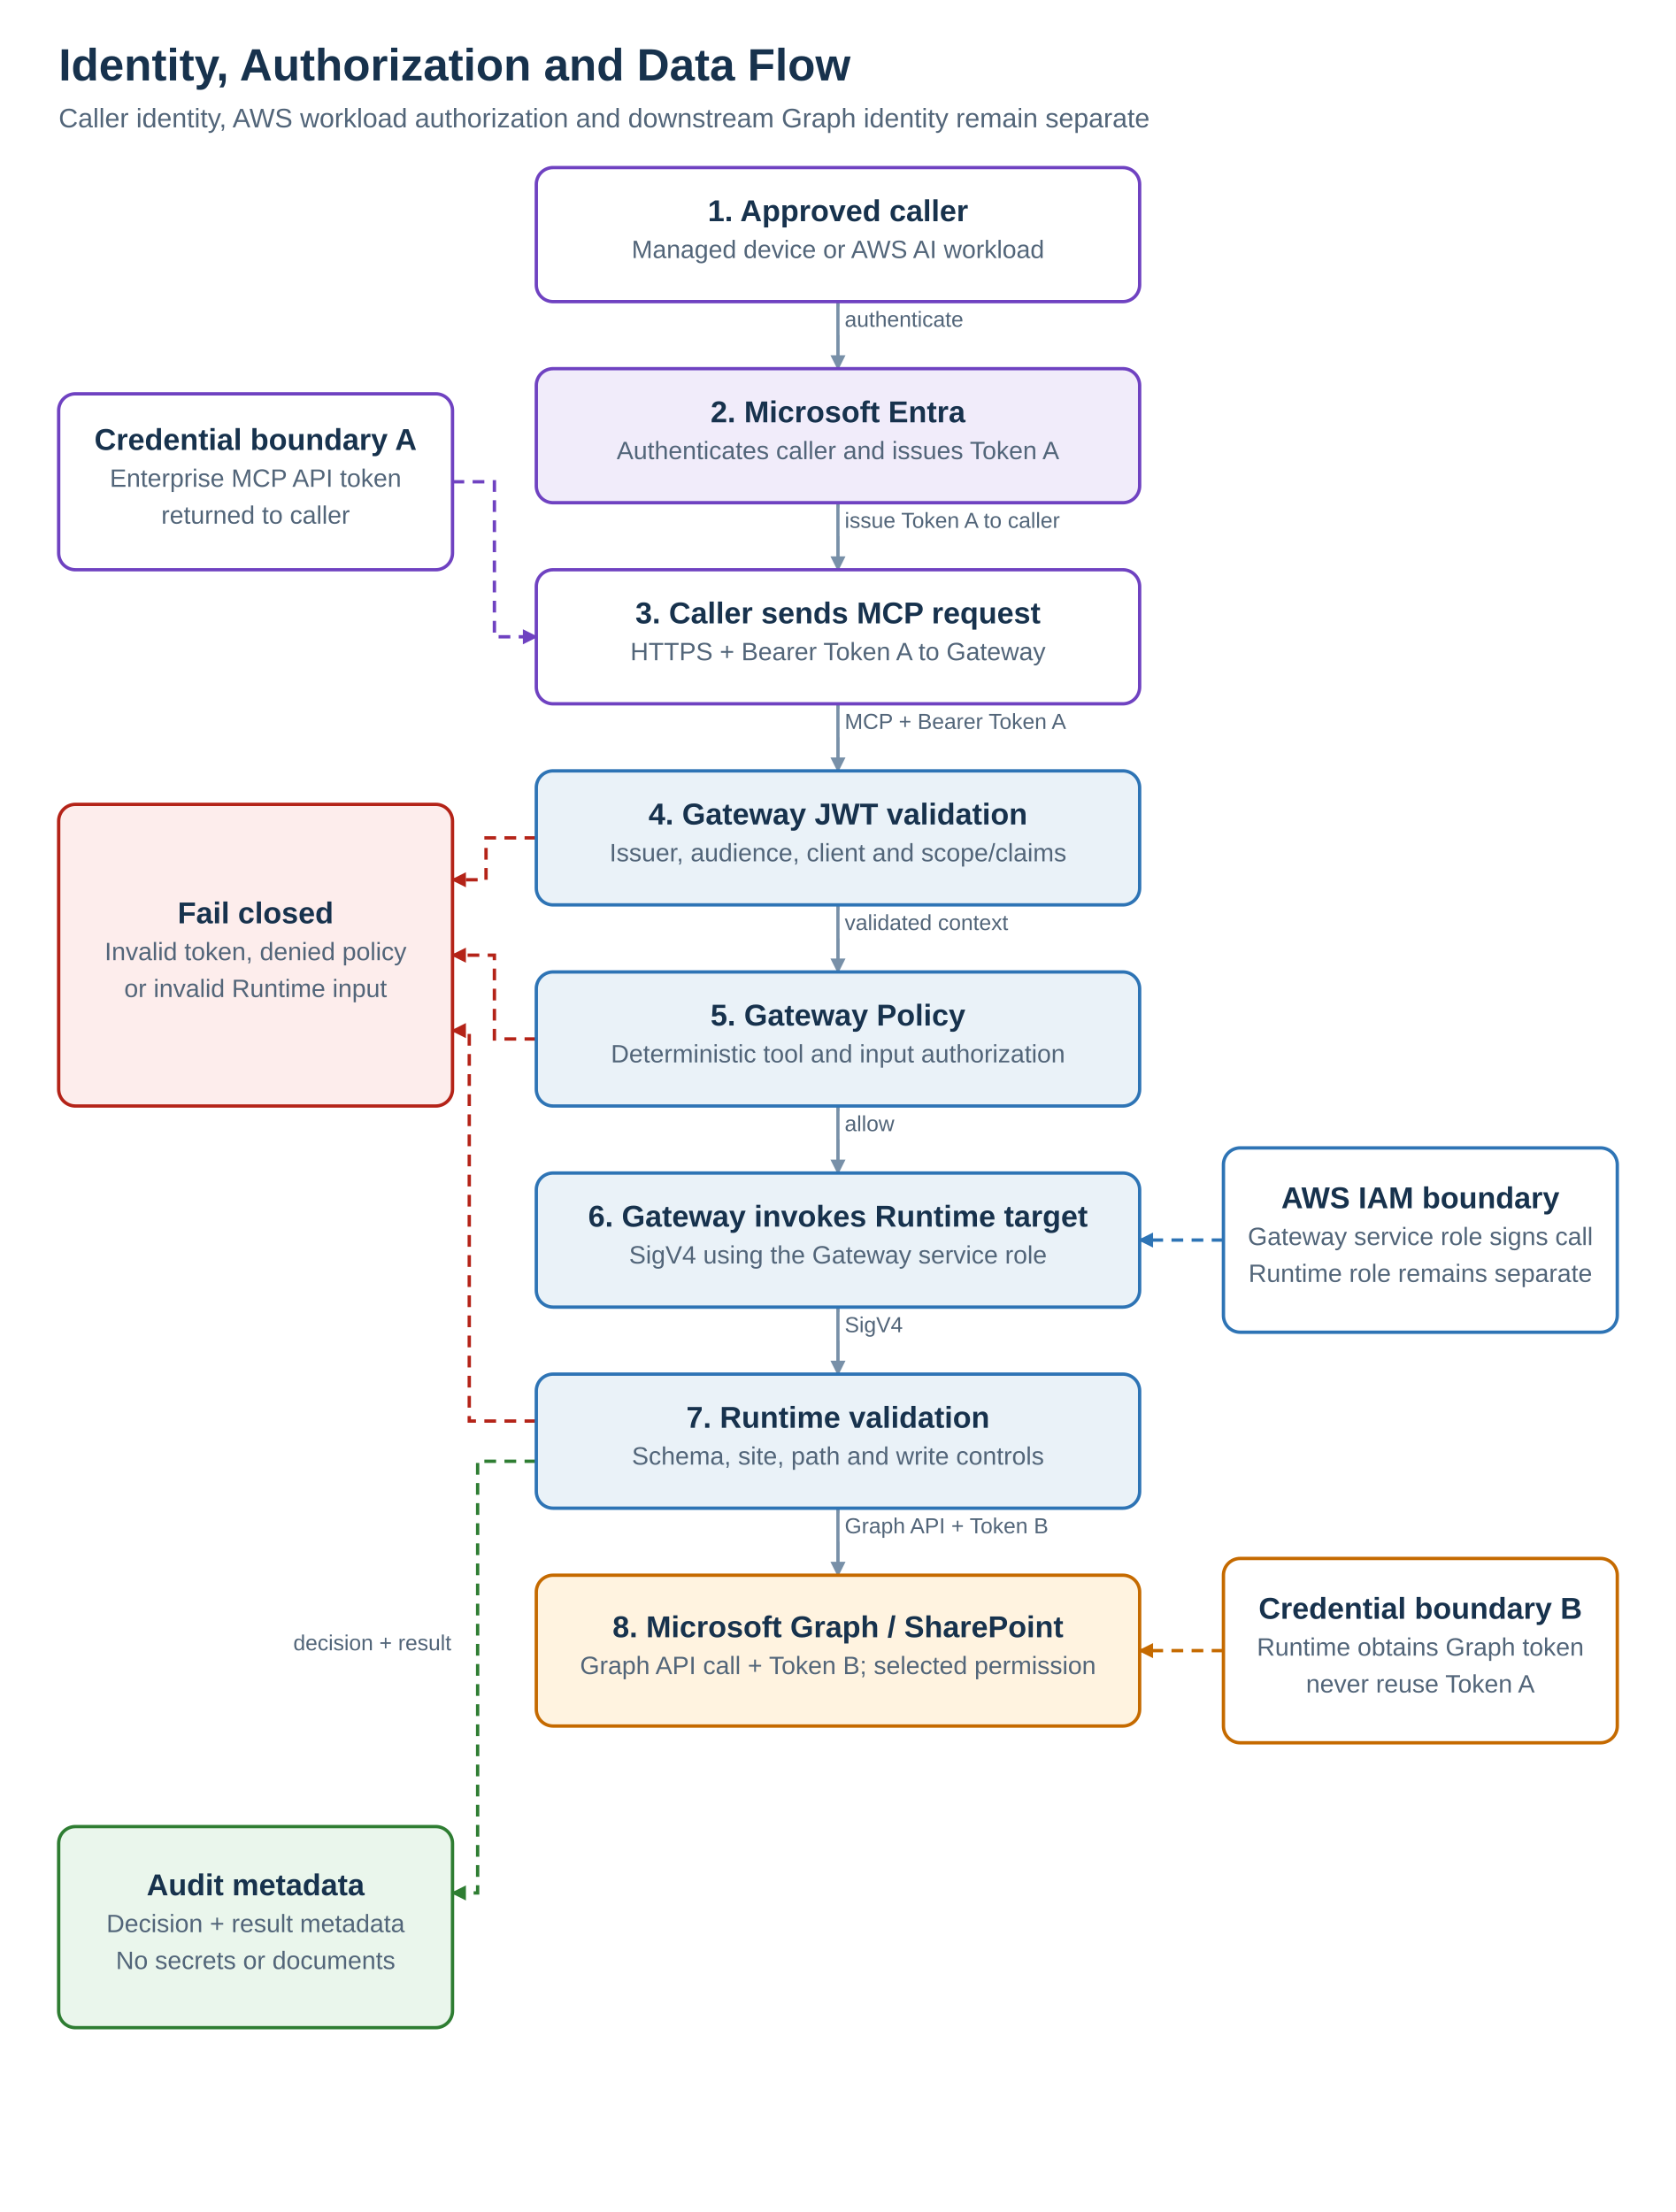
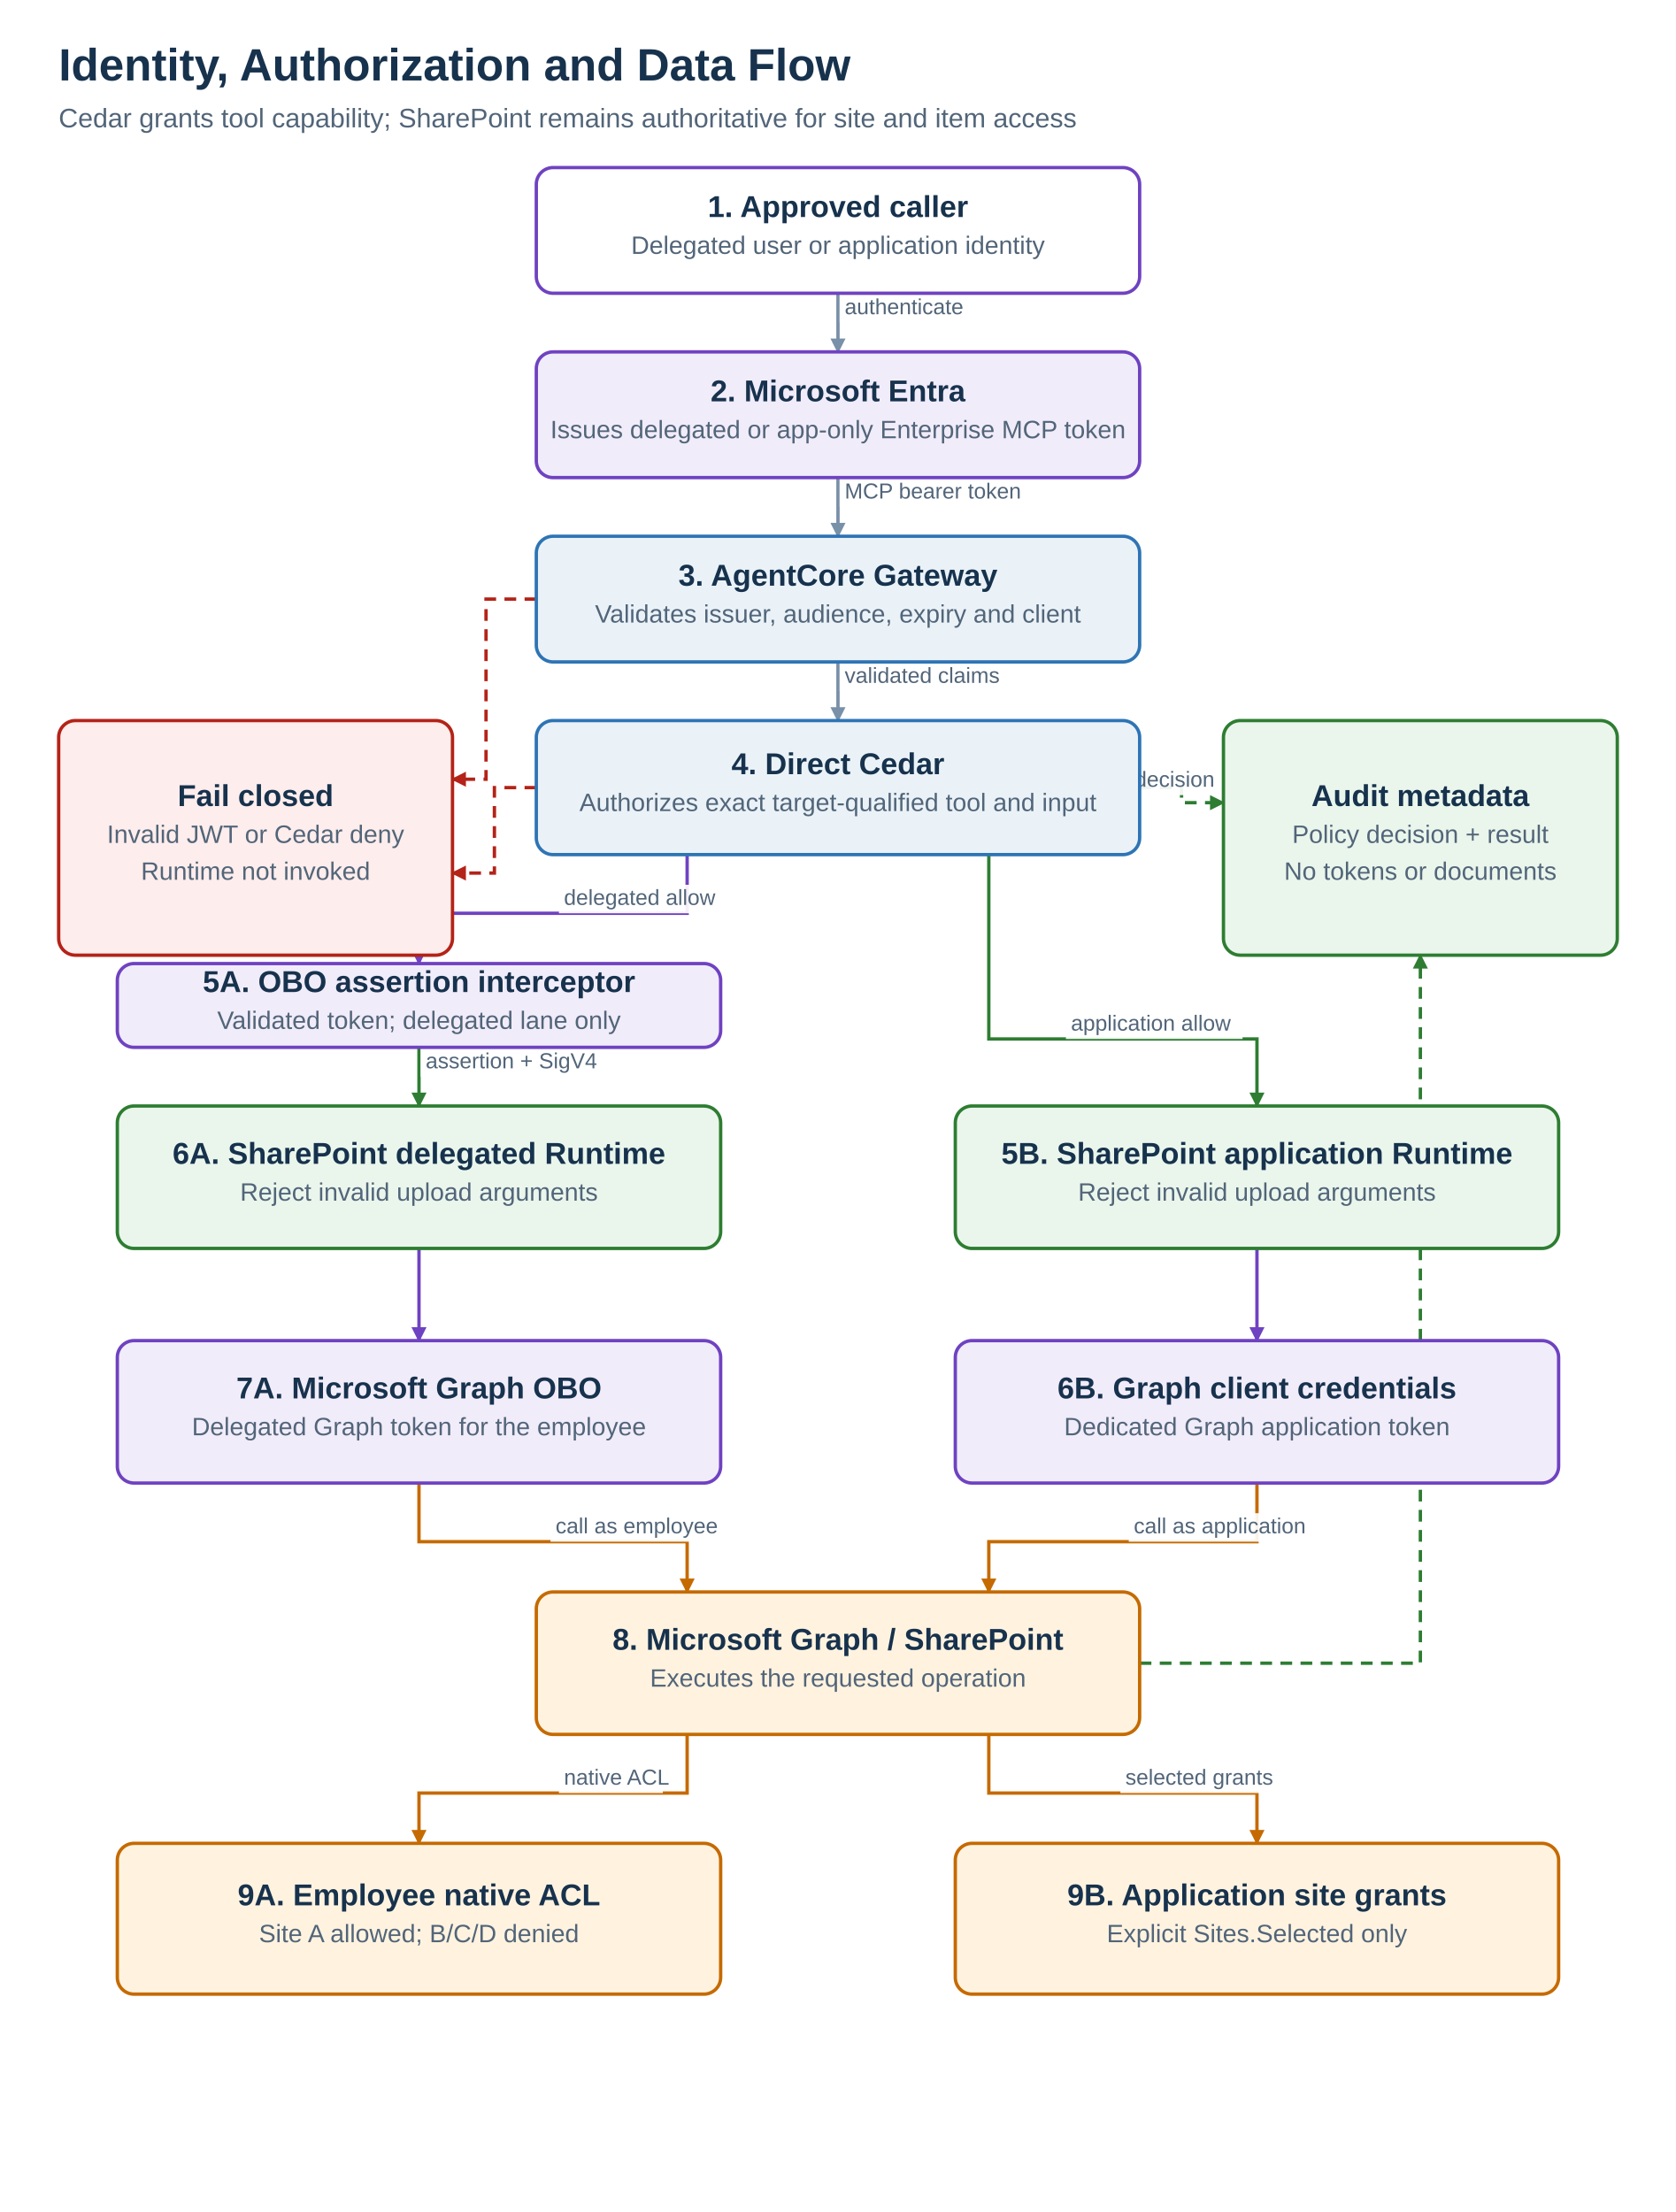
<svg xmlns="http://www.w3.org/2000/svg" width="1000" height="1320" viewBox="0 0 1000 1320">
  <defs>
    <style>text{font-family:Arial,Helvetica,sans-serif}.title{font-size:27px;font-weight:700;fill:#17324D}.subtitle{font-size:16px;fill:#526579}.zone{font-size:17px;font-weight:700;fill:#17324D}.box-title{font-size:18px;font-weight:700;fill:#17324D}.box-detail{font-size:15px;fill:#526579}.edge-label{font-size:13px;fill:#526579}</style>
    <marker id="arrow-line" markerWidth="9" markerHeight="9" refX="8" refY="4.5" orient="auto" markerUnits="userSpaceOnUse">
      <path d="M0,0 L9,4.5 L0,9 z" fill="#7890A8" />
    </marker>
    <marker id="arrow-red" markerWidth="9" markerHeight="9" refX="8" refY="4.5" orient="auto" markerUnits="userSpaceOnUse">
      <path d="M0,0 L9,4.5 L0,9 z" fill="#B42318" />
    </marker>
    <marker id="arrow-purple" markerWidth="9" markerHeight="9" refX="8" refY="4.5" orient="auto" markerUnits="userSpaceOnUse">
      <path d="M0,0 L9,4.5 L0,9 z" fill="#6F42C1" />
    </marker>
    <marker id="arrow-blue" markerWidth="9" markerHeight="9" refX="8" refY="4.5" orient="auto" markerUnits="userSpaceOnUse">
      <path d="M0,0 L9,4.5 L0,9 z" fill="#2E74B5" />
    </marker>
    <marker id="arrow-orange" markerWidth="9" markerHeight="9" refX="8" refY="4.5" orient="auto" markerUnits="userSpaceOnUse">
      <path d="M0,0 L9,4.5 L0,9 z" fill="#C56A00" />
    </marker>
    <marker id="arrow-green" markerWidth="9" markerHeight="9" refX="8" refY="4.5" orient="auto" markerUnits="userSpaceOnUse">
      <path d="M0,0 L9,4.5 L0,9 z" fill="#2E7D32" />
    </marker>
  </defs>
  <rect width="100%" height="100%" fill="#FFFFFF" />
  <text x="35" y="48" class="title">Identity, Authorization and Data Flow</text>
-   <text x="35" y="76" class="subtitle">Caller identity, AWS workload authorization and downstream Graph identity remain separate</text>
-   <path d="M 500.0 180.0 L 500.0 220.0" fill="none" stroke="#7890A8" stroke-width="2" stroke-linecap="butt" stroke-linejoin="miter" marker-end="url(#arrow-line)" />
-   <rect x="501.0" y="183.0" width="74.4" height="17" fill="#FFFFFF" opacity="0.92" />
-   <text x="504.0" y="195.0" class="edge-label">authenticate</text>
-   <path d="M 500.0 300.0 L 500.0 340.0" fill="none" stroke="#7890A8" stroke-width="2" stroke-linecap="butt" stroke-linejoin="miter" marker-end="url(#arrow-line)" />
-   <rect x="501.0" y="303.0" width="142.6" height="17" fill="#FFFFFF" opacity="0.92" />
-   <text x="504.0" y="315.0" class="edge-label">issue Token A to caller</text>
-   <path d="M 500.0 420.0 L 500.0 460.0" fill="none" stroke="#7890A8" stroke-width="2" stroke-linecap="butt" stroke-linejoin="miter" marker-end="url(#arrow-line)" />
-   <rect x="501.0" y="423.0" width="124.0" height="17" fill="#FFFFFF" opacity="0.92" />
-   <text x="504.0" y="435.0" class="edge-label">MCP + Bearer Token A</text>
-   <path d="M 500.0 540.0 L 500.0 580.0" fill="none" stroke="#7890A8" stroke-width="2" stroke-linecap="butt" stroke-linejoin="miter" marker-end="url(#arrow-line)" />
-   <rect x="501.0" y="543.0" width="105.4" height="17" fill="#FFFFFF" opacity="0.92" />
-   <text x="504.0" y="555.0" class="edge-label">validated context</text>
-   <path d="M 500.0 660.0 L 500.0 700.0" fill="none" stroke="#7890A8" stroke-width="2" stroke-linecap="butt" stroke-linejoin="miter" marker-end="url(#arrow-line)" />
-   <rect x="501.0" y="663.0" width="45.0" height="17" fill="#FFFFFF" opacity="0.92" />
-   <text x="504.0" y="675.0" class="edge-label">allow</text>
-   <path d="M 500.0 780.0 L 500.0 820.0" fill="none" stroke="#7890A8" stroke-width="2" stroke-linecap="butt" stroke-linejoin="miter" marker-end="url(#arrow-line)" />
-   <rect x="501.0" y="783.0" width="45.0" height="17" fill="#FFFFFF" opacity="0.92" />
-   <text x="504.0" y="795.0" class="edge-label">SigV4</text>
-   <path d="M 500.0 900.0 L 500.0 940.0" fill="none" stroke="#7890A8" stroke-width="2" stroke-linecap="butt" stroke-linejoin="miter" marker-end="url(#arrow-line)" />
-   <rect x="501.0" y="903.0" width="117.8" height="17" fill="#FFFFFF" opacity="0.92" />
-   <text x="504.0" y="915.0" class="edge-label">Graph API + Token B</text>
-   <path d="M 320.0 500.0 L 290.0 500.0 L 290.0 525.0 L 270.0 525.0" fill="none" stroke="#B42318" stroke-width="2" stroke-linecap="butt" stroke-linejoin="miter" marker-end="url(#arrow-red)" stroke-dasharray="7 5" />
-   <path d="M 320.0 620.0 L 295.0 620.0 L 295.0 570.0 L 270.0 570.0" fill="none" stroke="#B42318" stroke-width="2" stroke-linecap="butt" stroke-linejoin="miter" marker-end="url(#arrow-red)" stroke-dasharray="7 5" />
-   <path d="M 320.0 848.0 L 280.0 848.0 L 280.0 615.0 L 270.0 615.0" fill="none" stroke="#B42318" stroke-width="2" stroke-linecap="butt" stroke-linejoin="miter" marker-end="url(#arrow-red)" stroke-dasharray="7 5" />
-   <path d="M 320.0 872.0 L 285.0 872.0 L 285.0 1129.6 L 270.0 1129.6" fill="none" stroke="#2E7D32" stroke-width="2" stroke-linecap="butt" stroke-linejoin="miter" marker-end="url(#arrow-green)" stroke-dasharray="7 5" />
-   <rect x="172.0" y="972.8" width="105.4" height="17" fill="#FFFFFF" opacity="0.92" />
-   <text x="175.0" y="984.8" class="edge-label">decision + result</text>
-   <path d="M 270.0 287.5 L 295.0 287.5 L 295.0 380.0 L 320.0 380.0" fill="none" stroke="#6F42C1" stroke-width="2" stroke-linecap="butt" stroke-linejoin="miter" marker-end="url(#arrow-purple)" stroke-dasharray="7 5" />
-   <path d="M 730.0 740.0 L 680.0 740.0" fill="none" stroke="#2E74B5" stroke-width="2" stroke-linecap="butt" stroke-linejoin="miter" marker-end="url(#arrow-blue)" stroke-dasharray="7 5" />
-   <path d="M 730.0 985.0 L 680.0 985.0" fill="none" stroke="#C56A00" stroke-width="2" stroke-linecap="butt" stroke-linejoin="miter" marker-end="url(#arrow-orange)" stroke-dasharray="7 5" />
-   <rect x="320" y="100" width="360" height="80" rx="10" fill="#FFFFFF" stroke="#6F42C1" stroke-width="2" />
-   <text x="500.0" y="132.0" text-anchor="middle" class="box-title">1. Approved caller</text>
-   <text x="500.0" y="154.0" text-anchor="middle" class="box-detail">Managed device or AWS AI workload</text>
-   <rect x="320" y="220" width="360" height="80" rx="10" fill="#F1ECFA" stroke="#6F42C1" stroke-width="2" />
-   <text x="500.0" y="252.0" text-anchor="middle" class="box-title">2. Microsoft Entra</text>
-   <text x="500.0" y="274.0" text-anchor="middle" class="box-detail">Authenticates caller and issues Token A</text>
-   <rect x="320" y="340" width="360" height="80" rx="10" fill="#FFFFFF" stroke="#6F42C1" stroke-width="2" />
-   <text x="500.0" y="372.0" text-anchor="middle" class="box-title">3. Caller sends MCP request</text>
-   <text x="500.0" y="394.0" text-anchor="middle" class="box-detail">HTTPS + Bearer Token A to Gateway</text>
-   <rect x="320" y="460" width="360" height="80" rx="10" fill="#EAF2F8" stroke="#2E74B5" stroke-width="2" />
-   <text x="500.0" y="492.0" text-anchor="middle" class="box-title">4. Gateway JWT validation</text>
-   <text x="500.0" y="514.0" text-anchor="middle" class="box-detail">Issuer, audience, client and scope/claims</text>
-   <rect x="320" y="580" width="360" height="80" rx="10" fill="#EAF2F8" stroke="#2E74B5" stroke-width="2" />
-   <text x="500.0" y="612.0" text-anchor="middle" class="box-title">5. Gateway Policy</text>
-   <text x="500.0" y="634.0" text-anchor="middle" class="box-detail">Deterministic tool and input authorization</text>
-   <rect x="320" y="700" width="360" height="80" rx="10" fill="#EAF2F8" stroke="#2E74B5" stroke-width="2" />
-   <text x="500.0" y="732.0" text-anchor="middle" class="box-title">6. Gateway invokes Runtime target</text>
-   <text x="500.0" y="754.0" text-anchor="middle" class="box-detail">SigV4 using the Gateway service role</text>
-   <rect x="320" y="820" width="360" height="80" rx="10" fill="#EAF2F8" stroke="#2E74B5" stroke-width="2" />
-   <text x="500.0" y="852.0" text-anchor="middle" class="box-title">7. Runtime validation</text>
-   <text x="500.0" y="874.0" text-anchor="middle" class="box-detail">Schema, site, path and write controls</text>
-   <rect x="320" y="940" width="360" height="90" rx="10" fill="#FFF3E0" stroke="#C56A00" stroke-width="2" />
-   <text x="500.0" y="977.0" text-anchor="middle" class="box-title">8. Microsoft Graph / SharePoint</text>
-   <text x="500.0" y="999.0" text-anchor="middle" class="box-detail">Graph API call + Token B; selected permission</text>
-   <rect x="35" y="235" width="235" height="105" rx="10" fill="#FFFFFF" stroke="#6F42C1" stroke-width="2" />
-   <text x="152.5" y="268.5" text-anchor="middle" class="box-title">Credential boundary A</text>
-   <text x="152.5" y="290.5" text-anchor="middle" class="box-detail">Enterprise MCP API token</text>
-   <text x="152.5" y="312.5" text-anchor="middle" class="box-detail">returned to caller</text>
-   <rect x="35" y="480" width="235" height="180" rx="10" fill="#FDEDEC" stroke="#B42318" stroke-width="2" />
-   <text x="152.5" y="551.0" text-anchor="middle" class="box-title">Fail closed</text>
-   <text x="152.5" y="573.0" text-anchor="middle" class="box-detail">Invalid token, denied policy</text>
-   <text x="152.5" y="595.0" text-anchor="middle" class="box-detail">or invalid Runtime input</text>
-   <rect x="730" y="685" width="235" height="110" rx="10" fill="#FFFFFF" stroke="#2E74B5" stroke-width="2" />
-   <text x="847.5" y="721.0" text-anchor="middle" class="box-title">AWS IAM boundary</text>
-   <text x="847.5" y="743.0" text-anchor="middle" class="box-detail">Gateway service role signs call</text>
-   <text x="847.5" y="765.0" text-anchor="middle" class="box-detail">Runtime role remains separate</text>
-   <rect x="730" y="930" width="235" height="110" rx="10" fill="#FFFFFF" stroke="#C56A00" stroke-width="2" />
-   <text x="847.5" y="966.0" text-anchor="middle" class="box-title">Credential boundary B</text>
-   <text x="847.5" y="988.0" text-anchor="middle" class="box-detail">Runtime obtains Graph token</text>
-   <text x="847.5" y="1010.0" text-anchor="middle" class="box-detail">never reuse Token A</text>
-   <rect x="35" y="1090" width="235" height="120" rx="10" fill="#EAF6EC" stroke="#2E7D32" stroke-width="2" />
-   <text x="152.5" y="1131.0" text-anchor="middle" class="box-title">Audit metadata</text>
-   <text x="152.5" y="1153.0" text-anchor="middle" class="box-detail">Decision + result metadata</text>
-   <text x="152.5" y="1175.0" text-anchor="middle" class="box-detail">No secrets or documents</text>
+   <text x="35" y="76" class="subtitle">Cedar grants tool capability; SharePoint remains authoritative for site and item access</text>
+   <path d="M 500.0 175.0 L 500.0 210.0" fill="none" stroke="#7890A8" stroke-width="2" stroke-linecap="butt" stroke-linejoin="miter" marker-end="url(#arrow-line)" />
+   <rect x="501.0" y="175.5" width="74.4" height="17" fill="#FFFFFF" opacity="0.92" />
+   <text x="504.0" y="187.5" class="edge-label">authenticate</text>
+   <path d="M 500.0 285.0 L 500.0 320.0" fill="none" stroke="#7890A8" stroke-width="2" stroke-linecap="butt" stroke-linejoin="miter" marker-end="url(#arrow-line)" />
+   <rect x="501.0" y="285.5" width="99.2" height="17" fill="#FFFFFF" opacity="0.92" />
+   <text x="504.0" y="297.5" class="edge-label">MCP bearer token</text>
+   <path d="M 500.0 395.0 L 500.0 430.0" fill="none" stroke="#7890A8" stroke-width="2" stroke-linecap="butt" stroke-linejoin="miter" marker-end="url(#arrow-line)" />
+   <rect x="501.0" y="395.5" width="99.2" height="17" fill="#FFFFFF" opacity="0.92" />
+   <text x="504.0" y="407.5" class="edge-label">validated claims</text>
+   <path d="M 320.0 357.5 L 290.0 357.5 L 290.0 465.0 L 270.0 465.0" fill="none" stroke="#B42318" stroke-width="2" stroke-linecap="butt" stroke-linejoin="miter" marker-end="url(#arrow-red)" stroke-dasharray="7 5" />
+   <path d="M 320.0 470.0 L 295.0 470.0 L 295.0 521.0 L 270.0 521.0" fill="none" stroke="#B42318" stroke-width="2" stroke-linecap="butt" stroke-linejoin="miter" marker-end="url(#arrow-red)" stroke-dasharray="7 5" />
+   <path d="M 680.0 470.0 L 705.0 470.0 L 705.0 479.0 L 730.0 479.0" fill="none" stroke="#2E7D32" stroke-width="2" stroke-linecap="butt" stroke-linejoin="miter" marker-end="url(#arrow-green)" stroke-dasharray="7 5" />
+   <rect x="674.0" y="457.5" width="49.6" height="17" fill="#FFFFFF" opacity="0.92" />
+   <text x="677.0" y="469.5" class="edge-label">decision</text>
+   <path d="M 410.0 510.0 L 410.0 545.0 L 250.0 545.0 L 250.0 575.0" fill="none" stroke="#6F42C1" stroke-width="2" stroke-linecap="butt" stroke-linejoin="miter" marker-end="url(#arrow-purple)" />
+   <rect x="333.5" y="528.0" width="93.0" height="17" fill="#FFFFFF" opacity="0.92" />
+   <text x="336.5" y="540.0" class="edge-label">delegated allow</text>
+   <path d="M 250.0 625.0 L 250.0 660.0" fill="none" stroke="#2E7D32" stroke-width="2" stroke-linecap="butt" stroke-linejoin="miter" marker-end="url(#arrow-green)" />
+   <rect x="251.0" y="625.5" width="105.4" height="17" fill="#FFFFFF" opacity="0.92" />
+   <text x="254.0" y="637.5" class="edge-label">assertion + SigV4</text>
+   <path d="M 590.0 510.0 L 590.0 620.0 L 750.0 620.0 L 750.0 660.0" fill="none" stroke="#2E7D32" stroke-width="2" stroke-linecap="butt" stroke-linejoin="miter" marker-end="url(#arrow-green)" />
+   <rect x="636.0" y="603.0" width="105.4" height="17" fill="#FFFFFF" opacity="0.92" />
+   <text x="639.0" y="615.0" class="edge-label">application allow</text>
+   <path d="M 250.0 745.0 L 250.0 800.0" fill="none" stroke="#6F42C1" stroke-width="2" stroke-linecap="butt" stroke-linejoin="miter" marker-end="url(#arrow-purple)" />
+   <path d="M 750.0 745.0 L 750.0 800.0" fill="none" stroke="#6F42C1" stroke-width="2" stroke-linecap="butt" stroke-linejoin="miter" marker-end="url(#arrow-purple)" />
+   <path d="M 250.0 885.0 L 250.0 920.0 L 410.0 920.0 L 410.0 950.0" fill="none" stroke="#C56A00" stroke-width="2" stroke-linecap="butt" stroke-linejoin="miter" marker-end="url(#arrow-orange)" />
+   <rect x="328.5" y="903.0" width="99.2" height="17" fill="#FFFFFF" opacity="0.92" />
+   <text x="331.5" y="915.0" class="edge-label">call as employee</text>
+   <path d="M 750.0 885.0 L 750.0 920.0 L 590.0 920.0 L 590.0 950.0" fill="none" stroke="#C56A00" stroke-width="2" stroke-linecap="butt" stroke-linejoin="miter" marker-end="url(#arrow-orange)" />
+   <rect x="673.5" y="903.0" width="117.8" height="17" fill="#FFFFFF" opacity="0.92" />
+   <text x="676.5" y="915.0" class="edge-label">call as application</text>
+   <path d="M 410.0 1035.0 L 410.0 1070.0 L 250.0 1070.0 L 250.0 1100.0" fill="none" stroke="#C56A00" stroke-width="2" stroke-linecap="butt" stroke-linejoin="miter" marker-end="url(#arrow-orange)" />
+   <rect x="333.5" y="1053.0" width="62.0" height="17" fill="#FFFFFF" opacity="0.92" />
+   <text x="336.5" y="1065.0" class="edge-label">native ACL</text>
+   <path d="M 590.0 1035.0 L 590.0 1070.0 L 750.0 1070.0 L 750.0 1100.0" fill="none" stroke="#C56A00" stroke-width="2" stroke-linecap="butt" stroke-linejoin="miter" marker-end="url(#arrow-orange)" />
+   <rect x="668.5" y="1053.0" width="93.0" height="17" fill="#FFFFFF" opacity="0.92" />
+   <text x="671.5" y="1065.0" class="edge-label">selected grants</text>
+   <path d="M 680.0 992.5 L 710.0 992.5 L 847.5 992.5 L 847.5 570.0" fill="none" stroke="#2E7D32" stroke-width="2" stroke-linecap="butt" stroke-linejoin="miter" marker-end="url(#arrow-green)" stroke-dasharray="7 5" />
+   <rect x="848.5" y="848.0" width="45.0" height="17" fill="#FFFFFF" opacity="0.92" />
+   <text x="851.5" y="860.0" class="edge-label">result</text>
+   <rect x="320" y="100" width="360" height="75" rx="10" fill="#FFFFFF" stroke="#6F42C1" stroke-width="2" />
+   <text x="500.0" y="129.5" text-anchor="middle" class="box-title">1. Approved caller</text>
+   <text x="500.0" y="151.5" text-anchor="middle" class="box-detail">Delegated user or application identity</text>
+   <rect x="320" y="210" width="360" height="75" rx="10" fill="#F1ECFA" stroke="#6F42C1" stroke-width="2" />
+   <text x="500.0" y="239.5" text-anchor="middle" class="box-title">2. Microsoft Entra</text>
+   <text x="500.0" y="261.5" text-anchor="middle" class="box-detail">Issues delegated or app-only Enterprise MCP token</text>
+   <rect x="320" y="320" width="360" height="75" rx="10" fill="#EAF2F8" stroke="#2E74B5" stroke-width="2" />
+   <text x="500.0" y="349.5" text-anchor="middle" class="box-title">3. AgentCore Gateway</text>
+   <text x="500.0" y="371.5" text-anchor="middle" class="box-detail">Validates issuer, audience, expiry and client</text>
+   <rect x="320" y="430" width="360" height="80" rx="10" fill="#EAF2F8" stroke="#2E74B5" stroke-width="2" />
+   <text x="500.0" y="462.0" text-anchor="middle" class="box-title">4. Direct Cedar</text>
+   <text x="500.0" y="484.0" text-anchor="middle" class="box-detail">Authorizes exact target-qualified tool and input</text>
+   <rect x="70" y="575" width="360" height="50" rx="10" fill="#F1ECFA" stroke="#6F42C1" stroke-width="2" />
+   <text x="250.0" y="592.0" text-anchor="middle" class="box-title">5A. OBO assertion interceptor</text>
+   <text x="250.0" y="614.0" text-anchor="middle" class="box-detail">Validated token; delegated lane only</text>
+   <rect x="70" y="660" width="360" height="85" rx="10" fill="#EAF6EC" stroke="#2E7D32" stroke-width="2" />
+   <text x="250.0" y="694.5" text-anchor="middle" class="box-title">6A. SharePoint delegated Runtime</text>
+   <text x="250.0" y="716.5" text-anchor="middle" class="box-detail">Reject invalid upload arguments</text>
+   <rect x="570" y="660" width="360" height="85" rx="10" fill="#EAF6EC" stroke="#2E7D32" stroke-width="2" />
+   <text x="750.0" y="694.5" text-anchor="middle" class="box-title">5B. SharePoint application Runtime</text>
+   <text x="750.0" y="716.5" text-anchor="middle" class="box-detail">Reject invalid upload arguments</text>
+   <rect x="70" y="800" width="360" height="85" rx="10" fill="#F1ECFA" stroke="#6F42C1" stroke-width="2" />
+   <text x="250.0" y="834.5" text-anchor="middle" class="box-title">7A. Microsoft Graph OBO</text>
+   <text x="250.0" y="856.5" text-anchor="middle" class="box-detail">Delegated Graph token for the employee</text>
+   <rect x="570" y="800" width="360" height="85" rx="10" fill="#F1ECFA" stroke="#6F42C1" stroke-width="2" />
+   <text x="750.0" y="834.5" text-anchor="middle" class="box-title">6B. Graph client credentials</text>
+   <text x="750.0" y="856.5" text-anchor="middle" class="box-detail">Dedicated Graph application token</text>
+   <rect x="320" y="950" width="360" height="85" rx="10" fill="#FFF3E0" stroke="#C56A00" stroke-width="2" />
+   <text x="500.0" y="984.5" text-anchor="middle" class="box-title">8. Microsoft Graph / SharePoint</text>
+   <text x="500.0" y="1006.5" text-anchor="middle" class="box-detail">Executes the requested operation</text>
+   <rect x="70" y="1100" width="360" height="90" rx="10" fill="#FFF3E0" stroke="#C56A00" stroke-width="2" />
+   <text x="250.0" y="1137.0" text-anchor="middle" class="box-title">9A. Employee native ACL</text>
+   <text x="250.0" y="1159.0" text-anchor="middle" class="box-detail">Site A allowed; B/C/D denied</text>
+   <rect x="570" y="1100" width="360" height="90" rx="10" fill="#FFF3E0" stroke="#C56A00" stroke-width="2" />
+   <text x="750.0" y="1137.0" text-anchor="middle" class="box-title">9B. Application site grants</text>
+   <text x="750.0" y="1159.0" text-anchor="middle" class="box-detail">Explicit Sites.Selected only</text>
+   <rect x="35" y="430" width="235" height="140" rx="10" fill="#FDEDEC" stroke="#B42318" stroke-width="2" />
+   <text x="152.5" y="481.0" text-anchor="middle" class="box-title">Fail closed</text>
+   <text x="152.5" y="503.0" text-anchor="middle" class="box-detail">Invalid JWT or Cedar deny</text>
+   <text x="152.5" y="525.0" text-anchor="middle" class="box-detail">Runtime not invoked</text>
+   <rect x="730" y="430" width="235" height="140" rx="10" fill="#EAF6EC" stroke="#2E7D32" stroke-width="2" />
+   <text x="847.5" y="481.0" text-anchor="middle" class="box-title">Audit metadata</text>
+   <text x="847.5" y="503.0" text-anchor="middle" class="box-detail">Policy decision + result</text>
+   <text x="847.5" y="525.0" text-anchor="middle" class="box-detail">No tokens or documents</text>
</svg>
